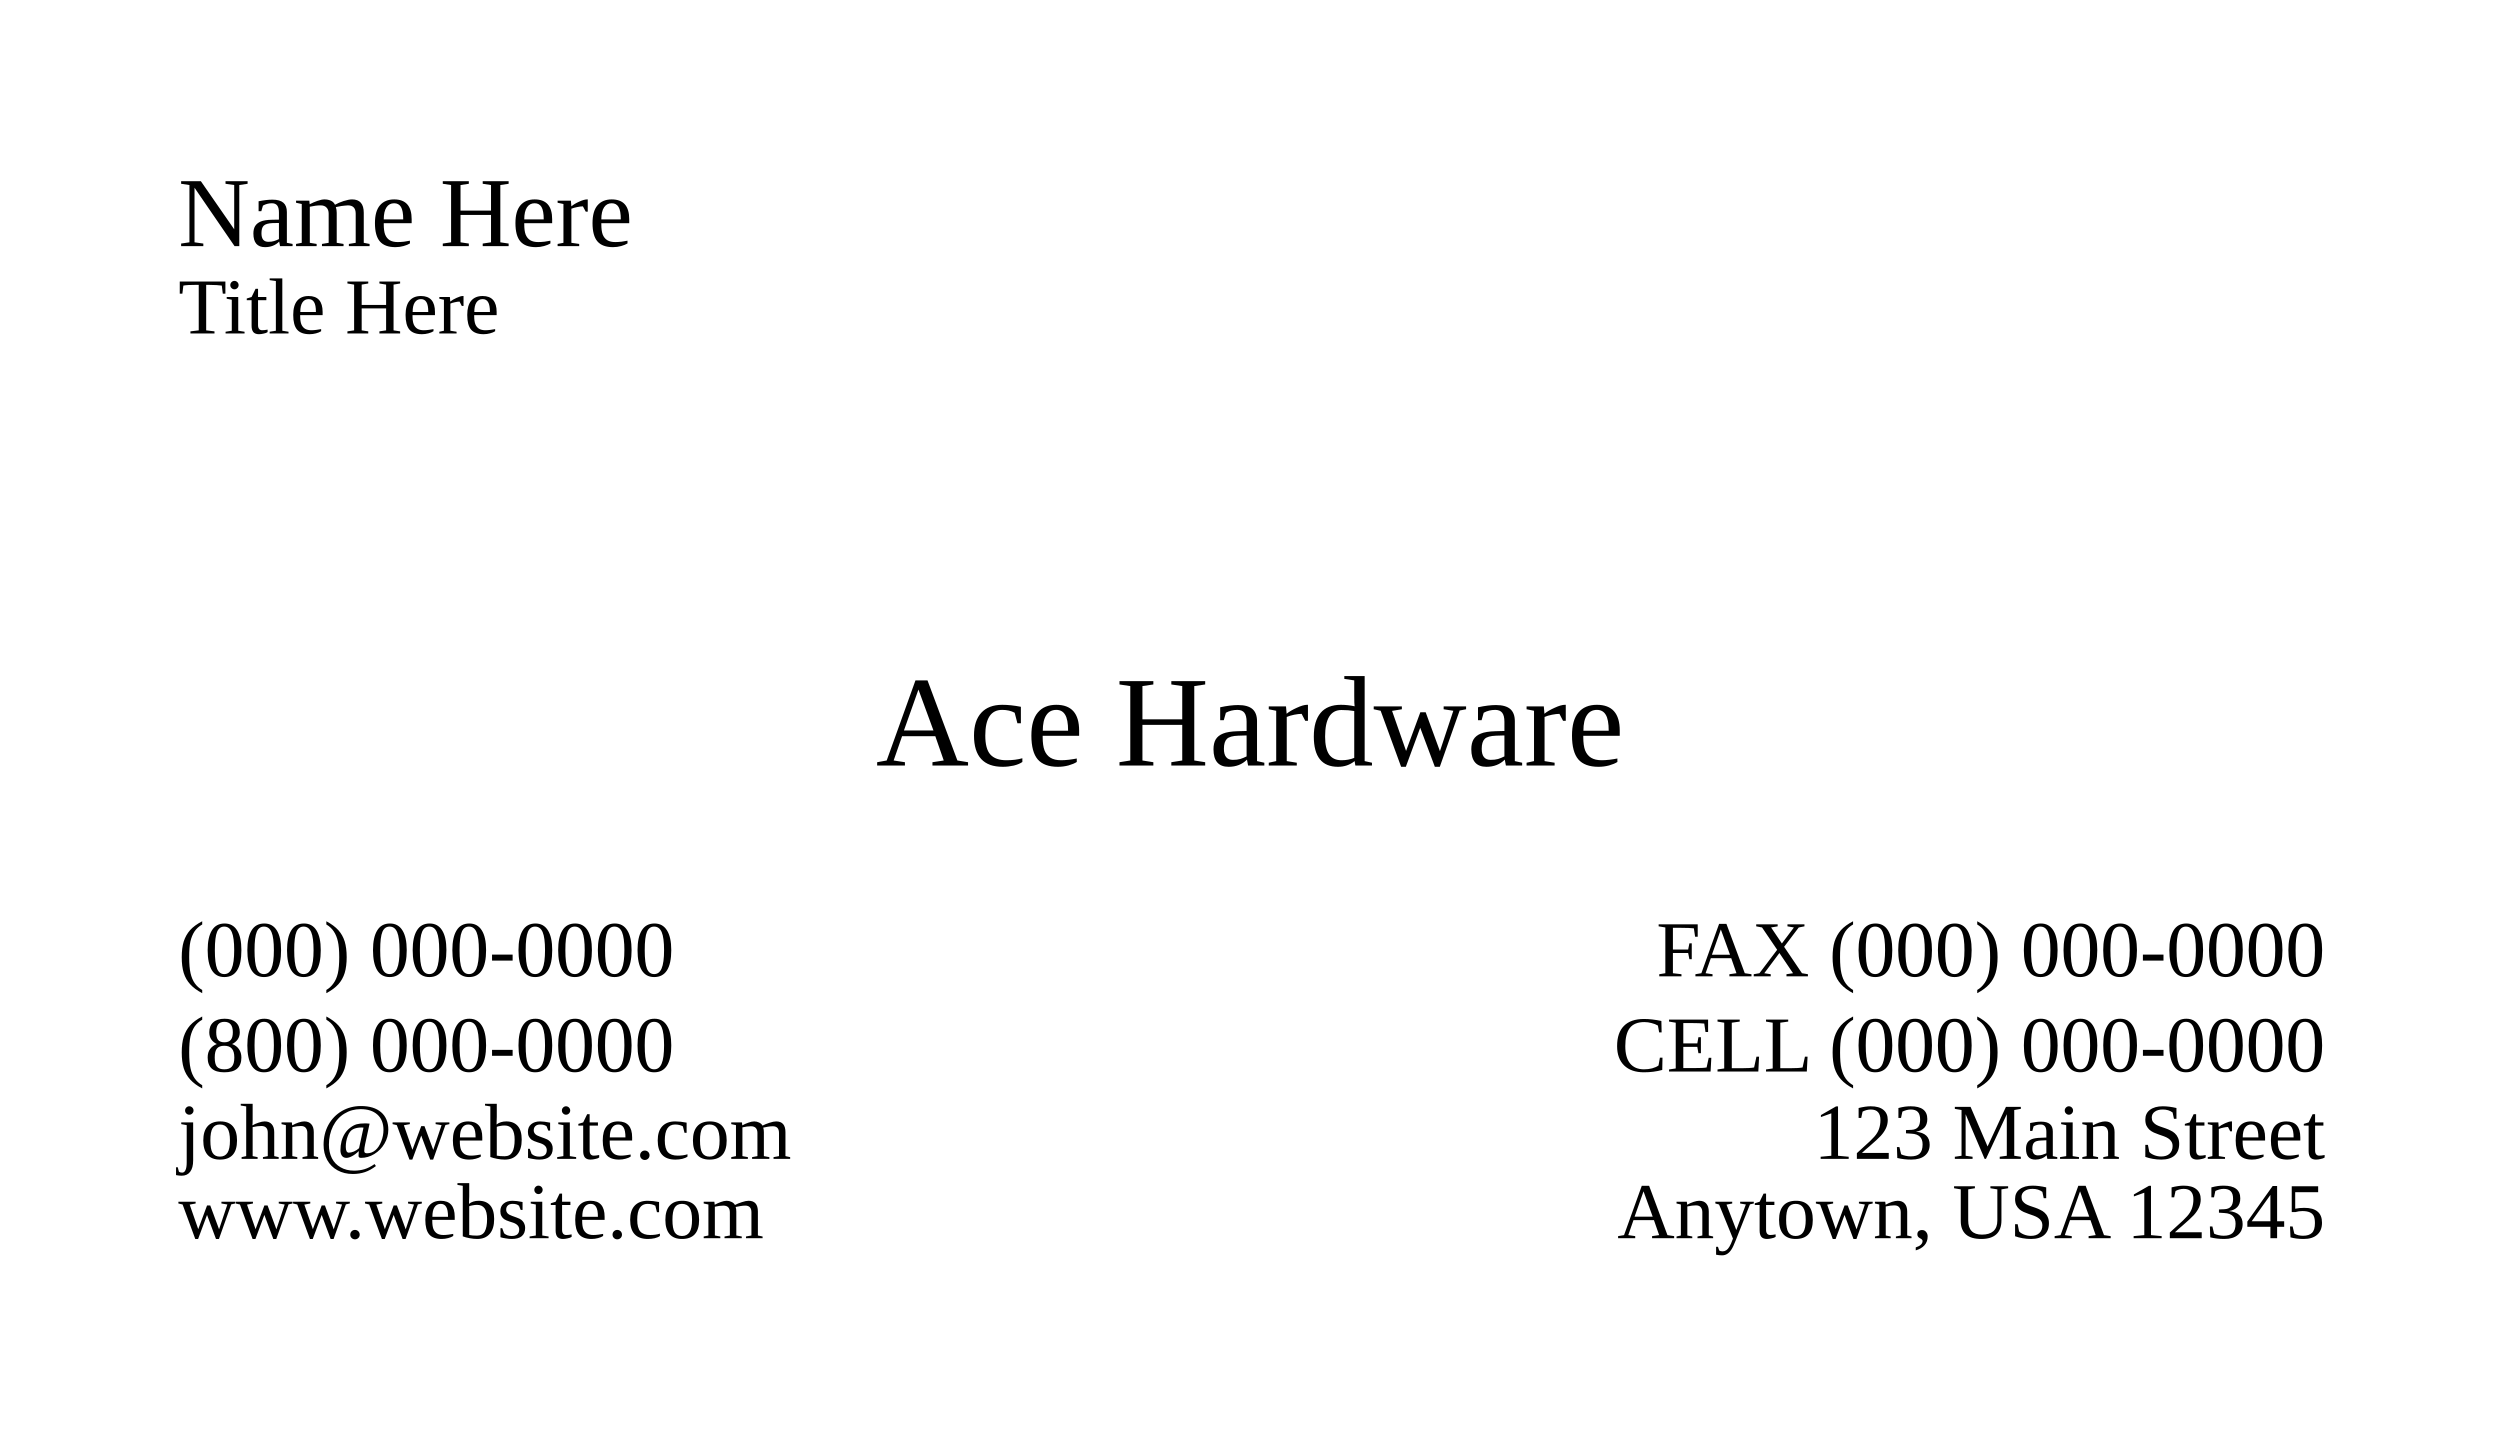
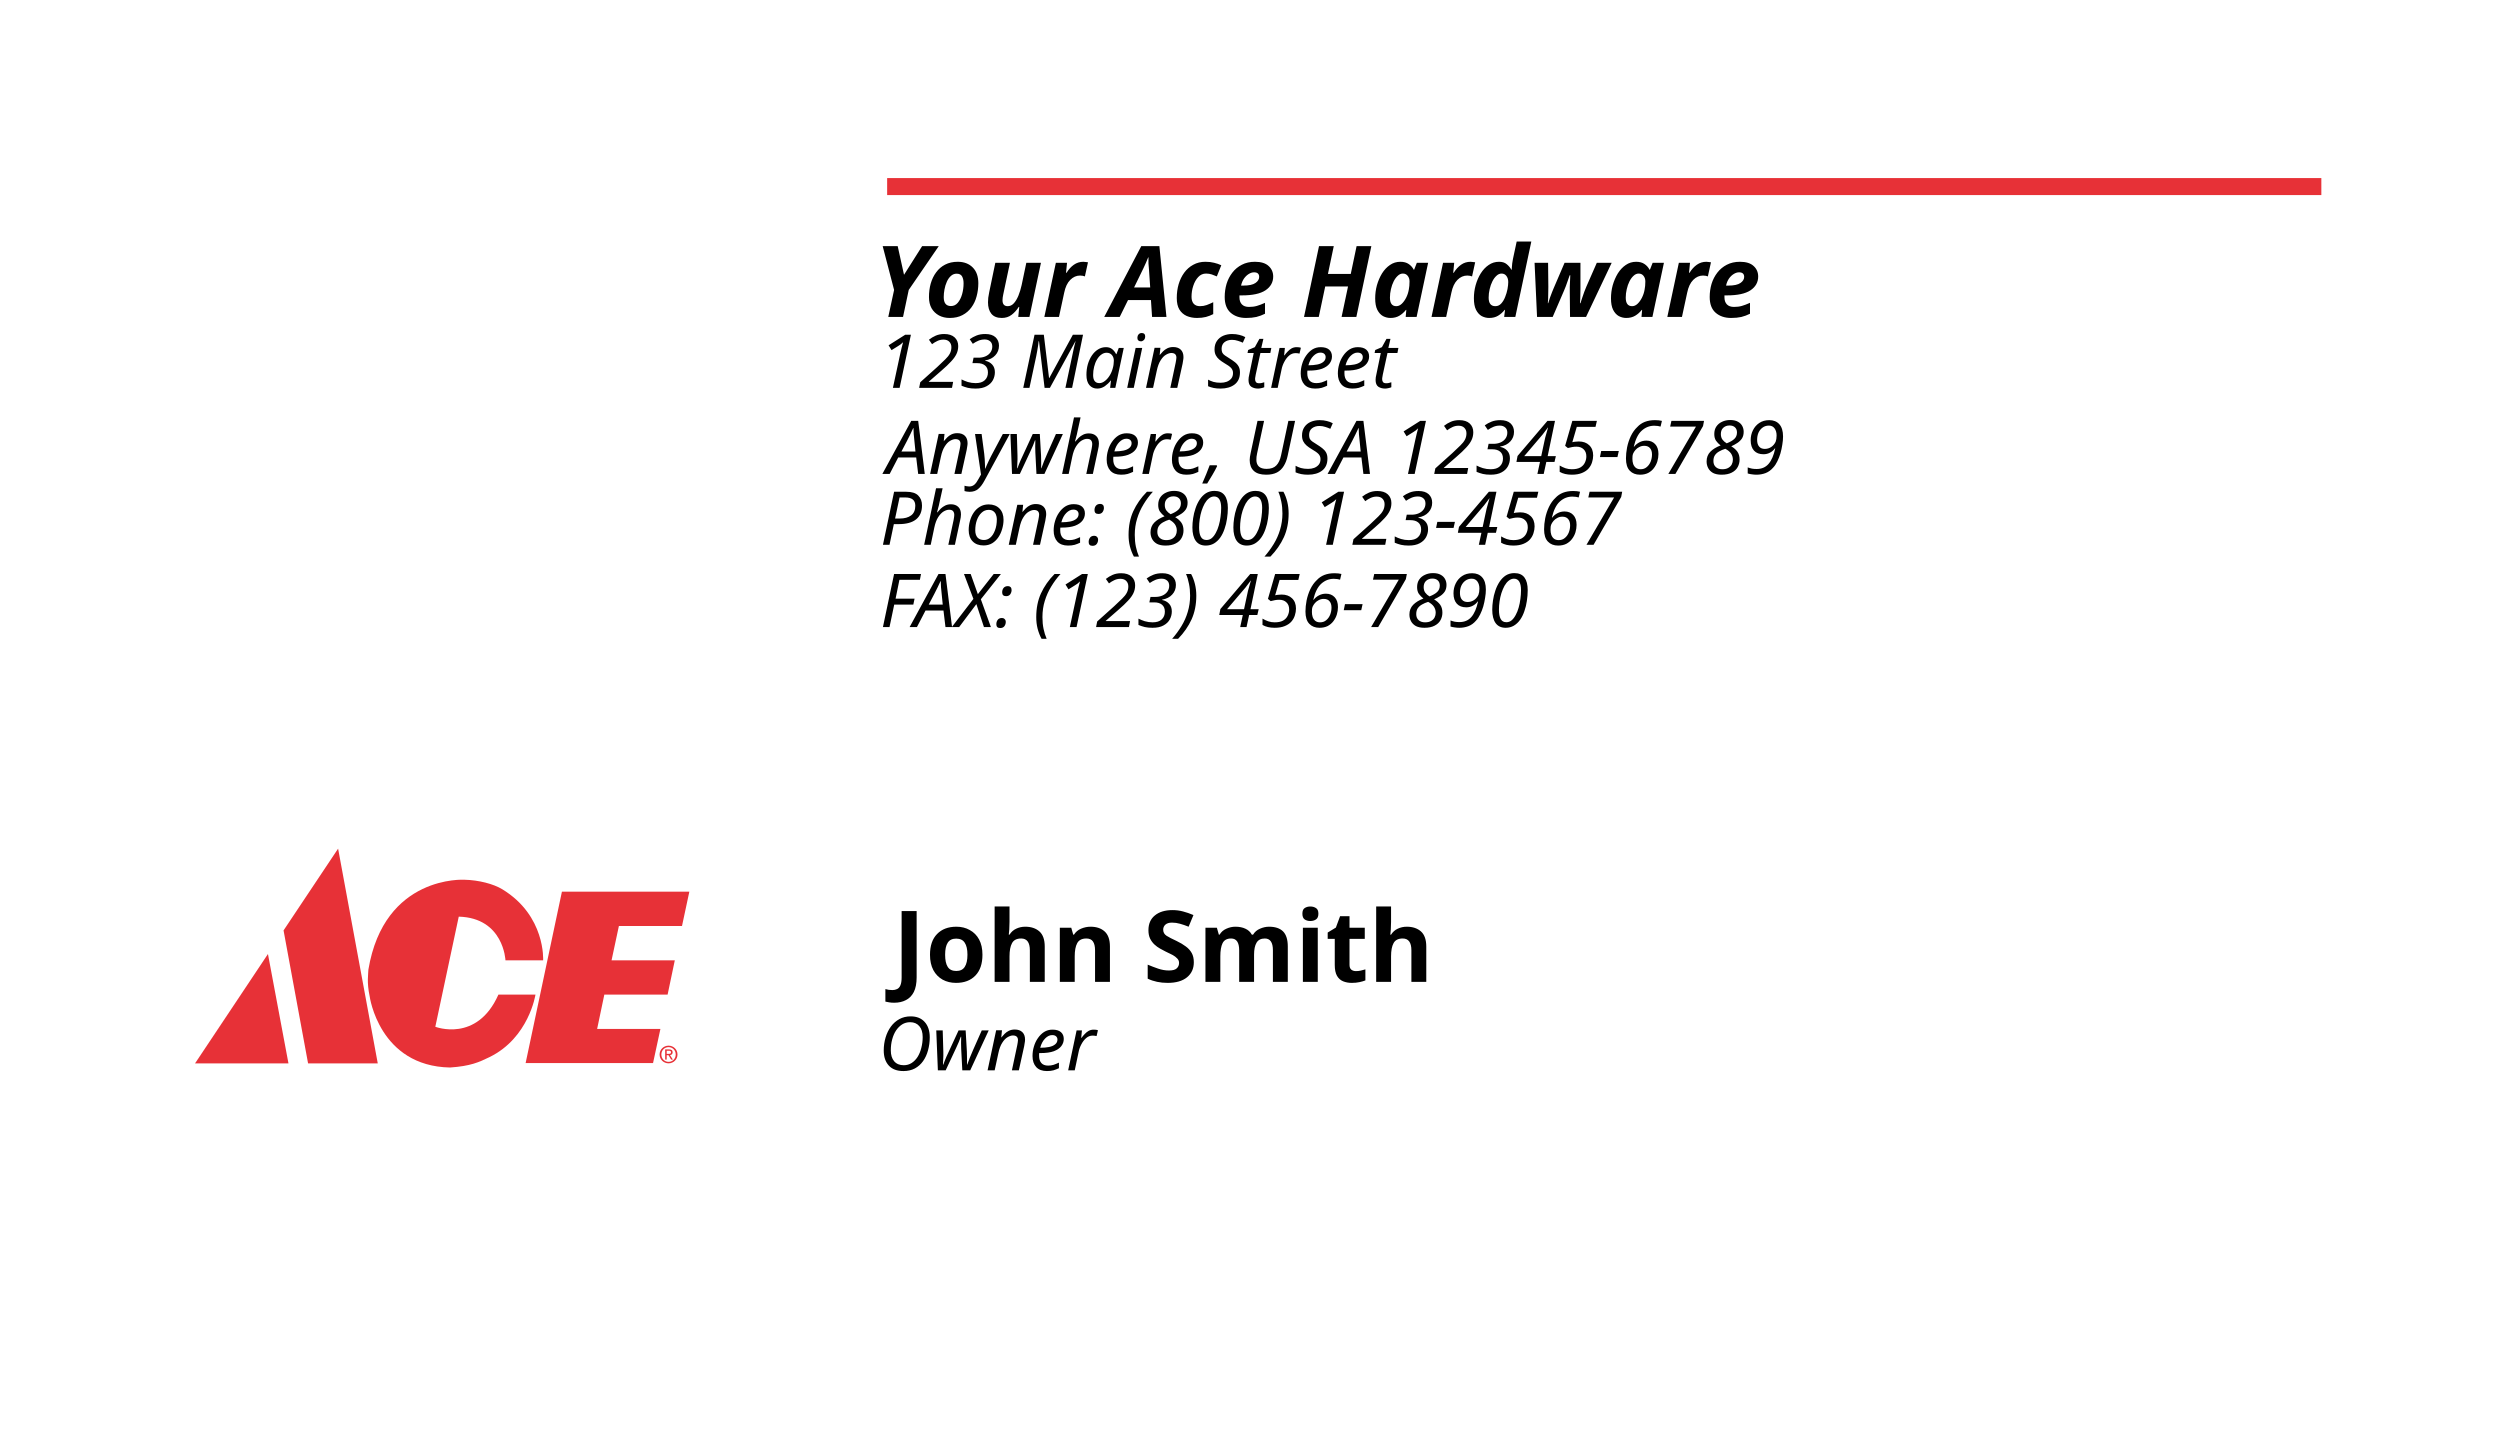
- <svg xmlns="http://www.w3.org/2000/svg" id="svg3119" viewBox="0 0 315 180" height="100%" width="100%" version="1.1">
-   <defs id="defs18" />
-   <g id="layer1">
-     <g transform="translate(-0.03759766,0.01623535)" id="g3357">
-       <text x="157.544" y="96.446" style="font-size:16.25px;text-anchor:middle" font-size="16.25px" id="companyName">Ace Hardware</text>
-       <text style="font-size:12.5px" x="22.5" y="31" font-size="12.5px" id="line1">Name Here</text>
-       <text style="font-size:10px" x="22.5" y="42" font-size="10px" id="line2">Title Here</text>
-       <text style="font-size:10px" x="22.5" y="123" font-size="10px" id="line3">(000) 000-0000</text>
-       <text style="font-size:10px" x="22.5" y="135" font-size="10px" id="line4">(800) 000-0000</text>
-       <text style="font-size:10px" x="22.5" y="146" font-size="10px" id="line5">john@website.com</text>
-       <text style="font-size:10px" x="22.5" y="156" font-size="10px" id="line6">www.website.com</text>
-       <text x="293" y="123" style="font-size:10px;text-anchor:end" font-size="10px" id="line7">FAX (000) 000-0000</text>
-       <text x="293" y="135" style="font-size:10px;text-anchor:end" font-size="10px" id="line8">CELL (000) 000-0000</text>
-       <text x="293" y="146" style="font-size:10px;text-anchor:end" font-size="10px" id="line9">123 Main Street</text>
-       <text x="293" y="156" style="font-size:10px;text-anchor:end" font-size="10px" id="line10">Anytown, USA 12345</text>
-       <rect style="fill:none" x="224.71" y="22.435" width="67.5" height="45" id="logo" />
-     </g>
+ <svg xmlns="http://www.w3.org/2000/svg" xmlns:xlink="http://www.w3.org/1999/xlink" id="svg2" viewBox="0 0 315 180" version="1.1">
+   <defs id="defs3">
+     <rect id="SVGID_1_" y="0" width="800" height="600" x="0" />
+   </defs>
+   <rect id="rect3373" height="2.143" width="180.71" y="22.437" x="111.78" fill="#e73137" />
+   <text id="line3" style="letter-spacing:0px" font-family="hellvetica" font-size="12.5px" y="39.936" dx="0" font-style="italic" x="110.077" font-weight="bold" line-height="125%">Your Ace Hardware</text>
+   <text id="line4" font-size="9.375px" font-style="italic" y="48.864" x="110.617" font-family="hellvetica">123 Main Street</text>
+   <text id="line5" font-size="9.375px" font-style="italic" y="59.721" x="111.707" font-family="Hellvetica">Anywhere, USA 12345-6789</text>
+   <text id="line6" font-size="9.375px" font-style="italic" y="68.649" x="110.86" font-family="Hellvetica">Phone: (800) 123-4567</text>
+   <text id="line7" font-size="9.375px" font-style="italic" y="79.005" x="110.86" font-family="Hellvetica">FAX: (123) 456-7890</text>
+   <text id="line1" font-size="12.5px" font-family="Hellvetica" y="123.717" x="112.482" font-weight="bold">John Smith</text>
+   <text id="line2" font-size="9.375px" font-style="italic" y="134.859" x="110.678" font-family="Hellvetica">Owner</text>
+   <g id="g3339" fill="#e73137" transform="matrix(.45099 0 0 .45099 -124.68 -9.2925)">
+     <clipPath id="SVGID_2_">
+       <use id="use3345" xlink:href="#SVGID_1_" height="100%" width="100%" y="0" x="0" overflow="visible" />
+     </clipPath>
+     <path id="path3347" clip-path="url(#SVGID_2_)" d="m379.38 291.51c-0.019 1.259-0.496 3.461 0.366 7.5 0 0 2.63 19.458 22.442 19.842 5.698-0.39 8.104-1.474 11.036-2.909 11.008-5.387 12.838-17.458 12.838-17.458h-10.354c-5.99 13.521-17.629 8.984-17.629 8.984l6.549-30.766c12.58 0.344 13.049 12.196 13.049 12.196h10.527s0.74-12.451-11.395-19.837c-2.486-1.512-6.586-2.577-10.599-2.671 0.001 0.001-22.408-1.405-26.83 25.119" />
+     <polygon id="polygon3349" points="447.32 288.9 464.99 288.9 462.98 298.48 445.3 298.48 443.29 308.07 460.97 308.07 458.91 317.61 423.31 317.61 433.45 269.73 469.05 269.73 467 279.31 449.37 279.31" clip-path="url(#SVGID_2_)" />
+     <polygon id="polygon3351" points="357.05 317.7 351.32 287.14 330.95 317.7" clip-path="url(#SVGID_2_)" />
+     <polygon id="polygon3353" points="370.92 257.7 382 317.7 362.53 317.7 355.68 280.55" clip-path="url(#SVGID_2_)" />
+     <path id="path3355" clip-path="url(#SVGID_2_)" d="m460.74 315.21c0-1.417 1.148-2.463 2.509-2.463 1.343 0 2.491 1.045 2.491 2.463 0 1.43-1.148 2.474-2.491 2.474-1.361 0-2.509-1.044-2.509-2.474m2.509 2.062c1.115 0 1.996-0.874 1.996-2.063 0-1.171-0.881-2.052-1.996-2.052-1.132 0-2.014 0.881-2.014 2.052 0 1.189 0.882 2.063 2.014 2.063m-0.525-0.632h-0.432v-2.847h1.083c0.675 0 1.007 0.247 1.007 0.811 0 0.509-0.32 0.729-0.737 0.781l0.81 1.255h-0.483l-0.75-1.232h-0.497v1.232zm0.516-1.601c0.366 0 0.692-0.024 0.692-0.465 0-0.351-0.32-0.416-0.621-0.416h-0.587v0.881h0.516z" />
  </g>
</svg>
